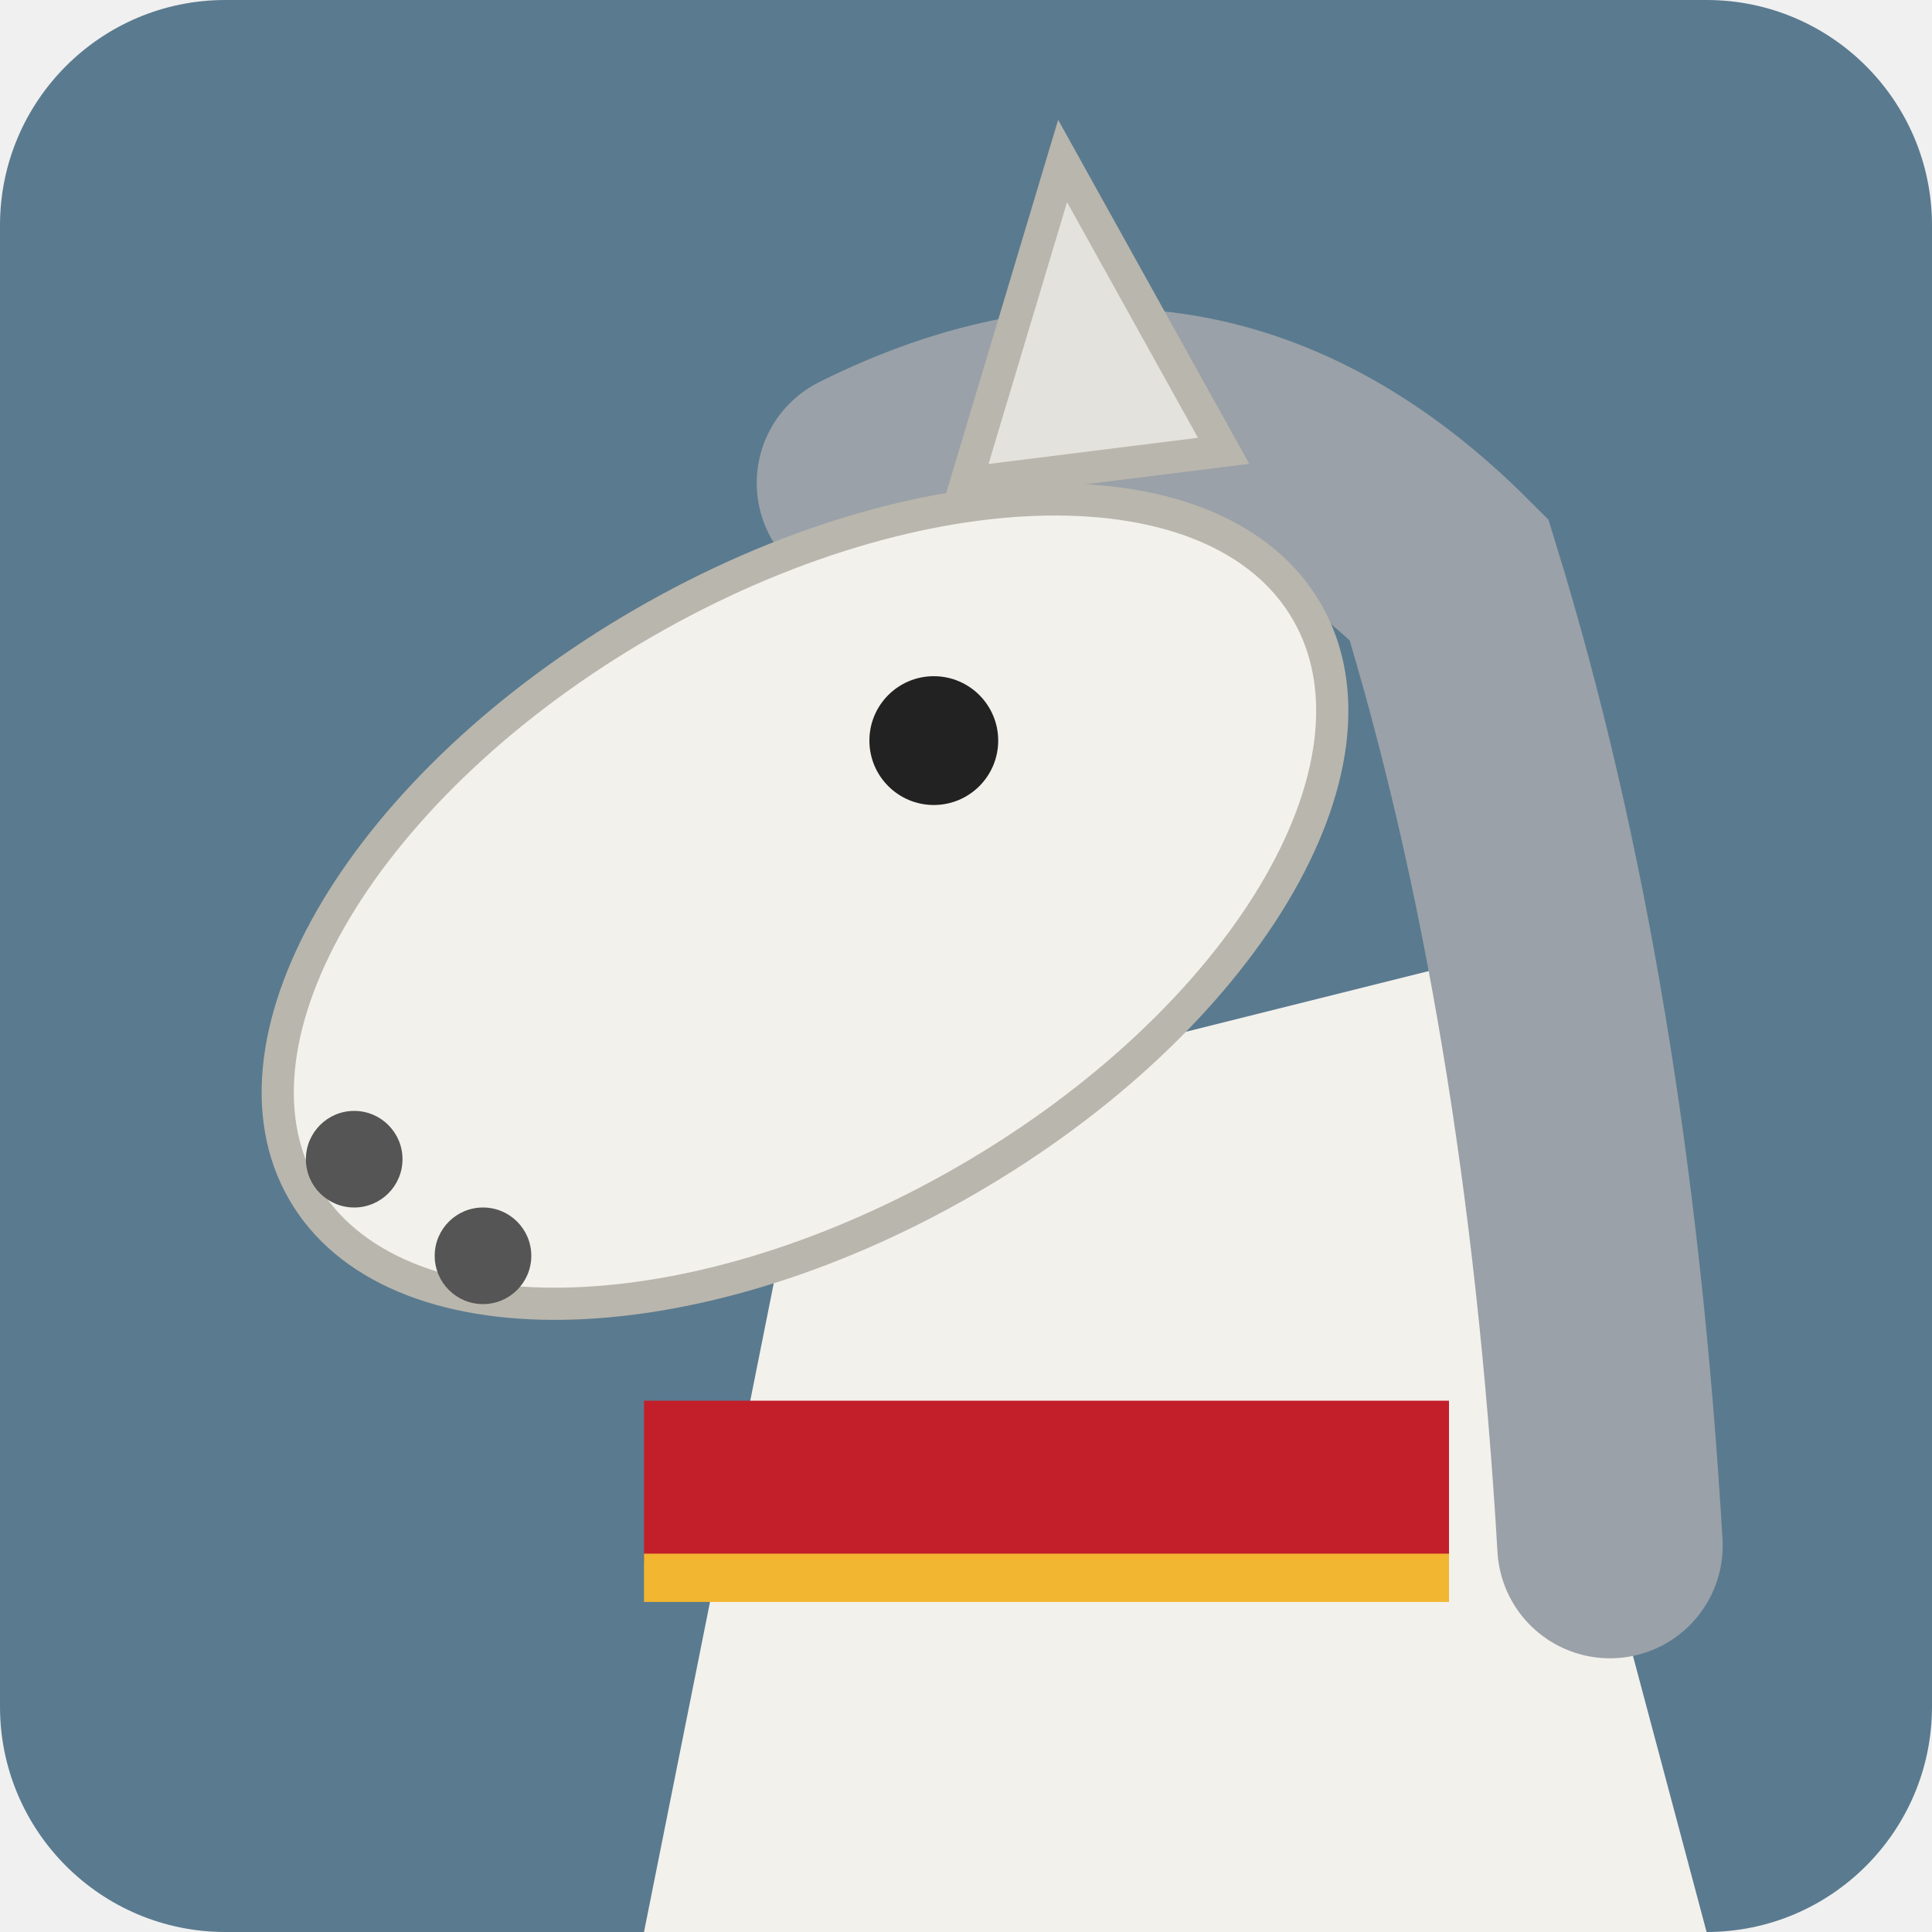
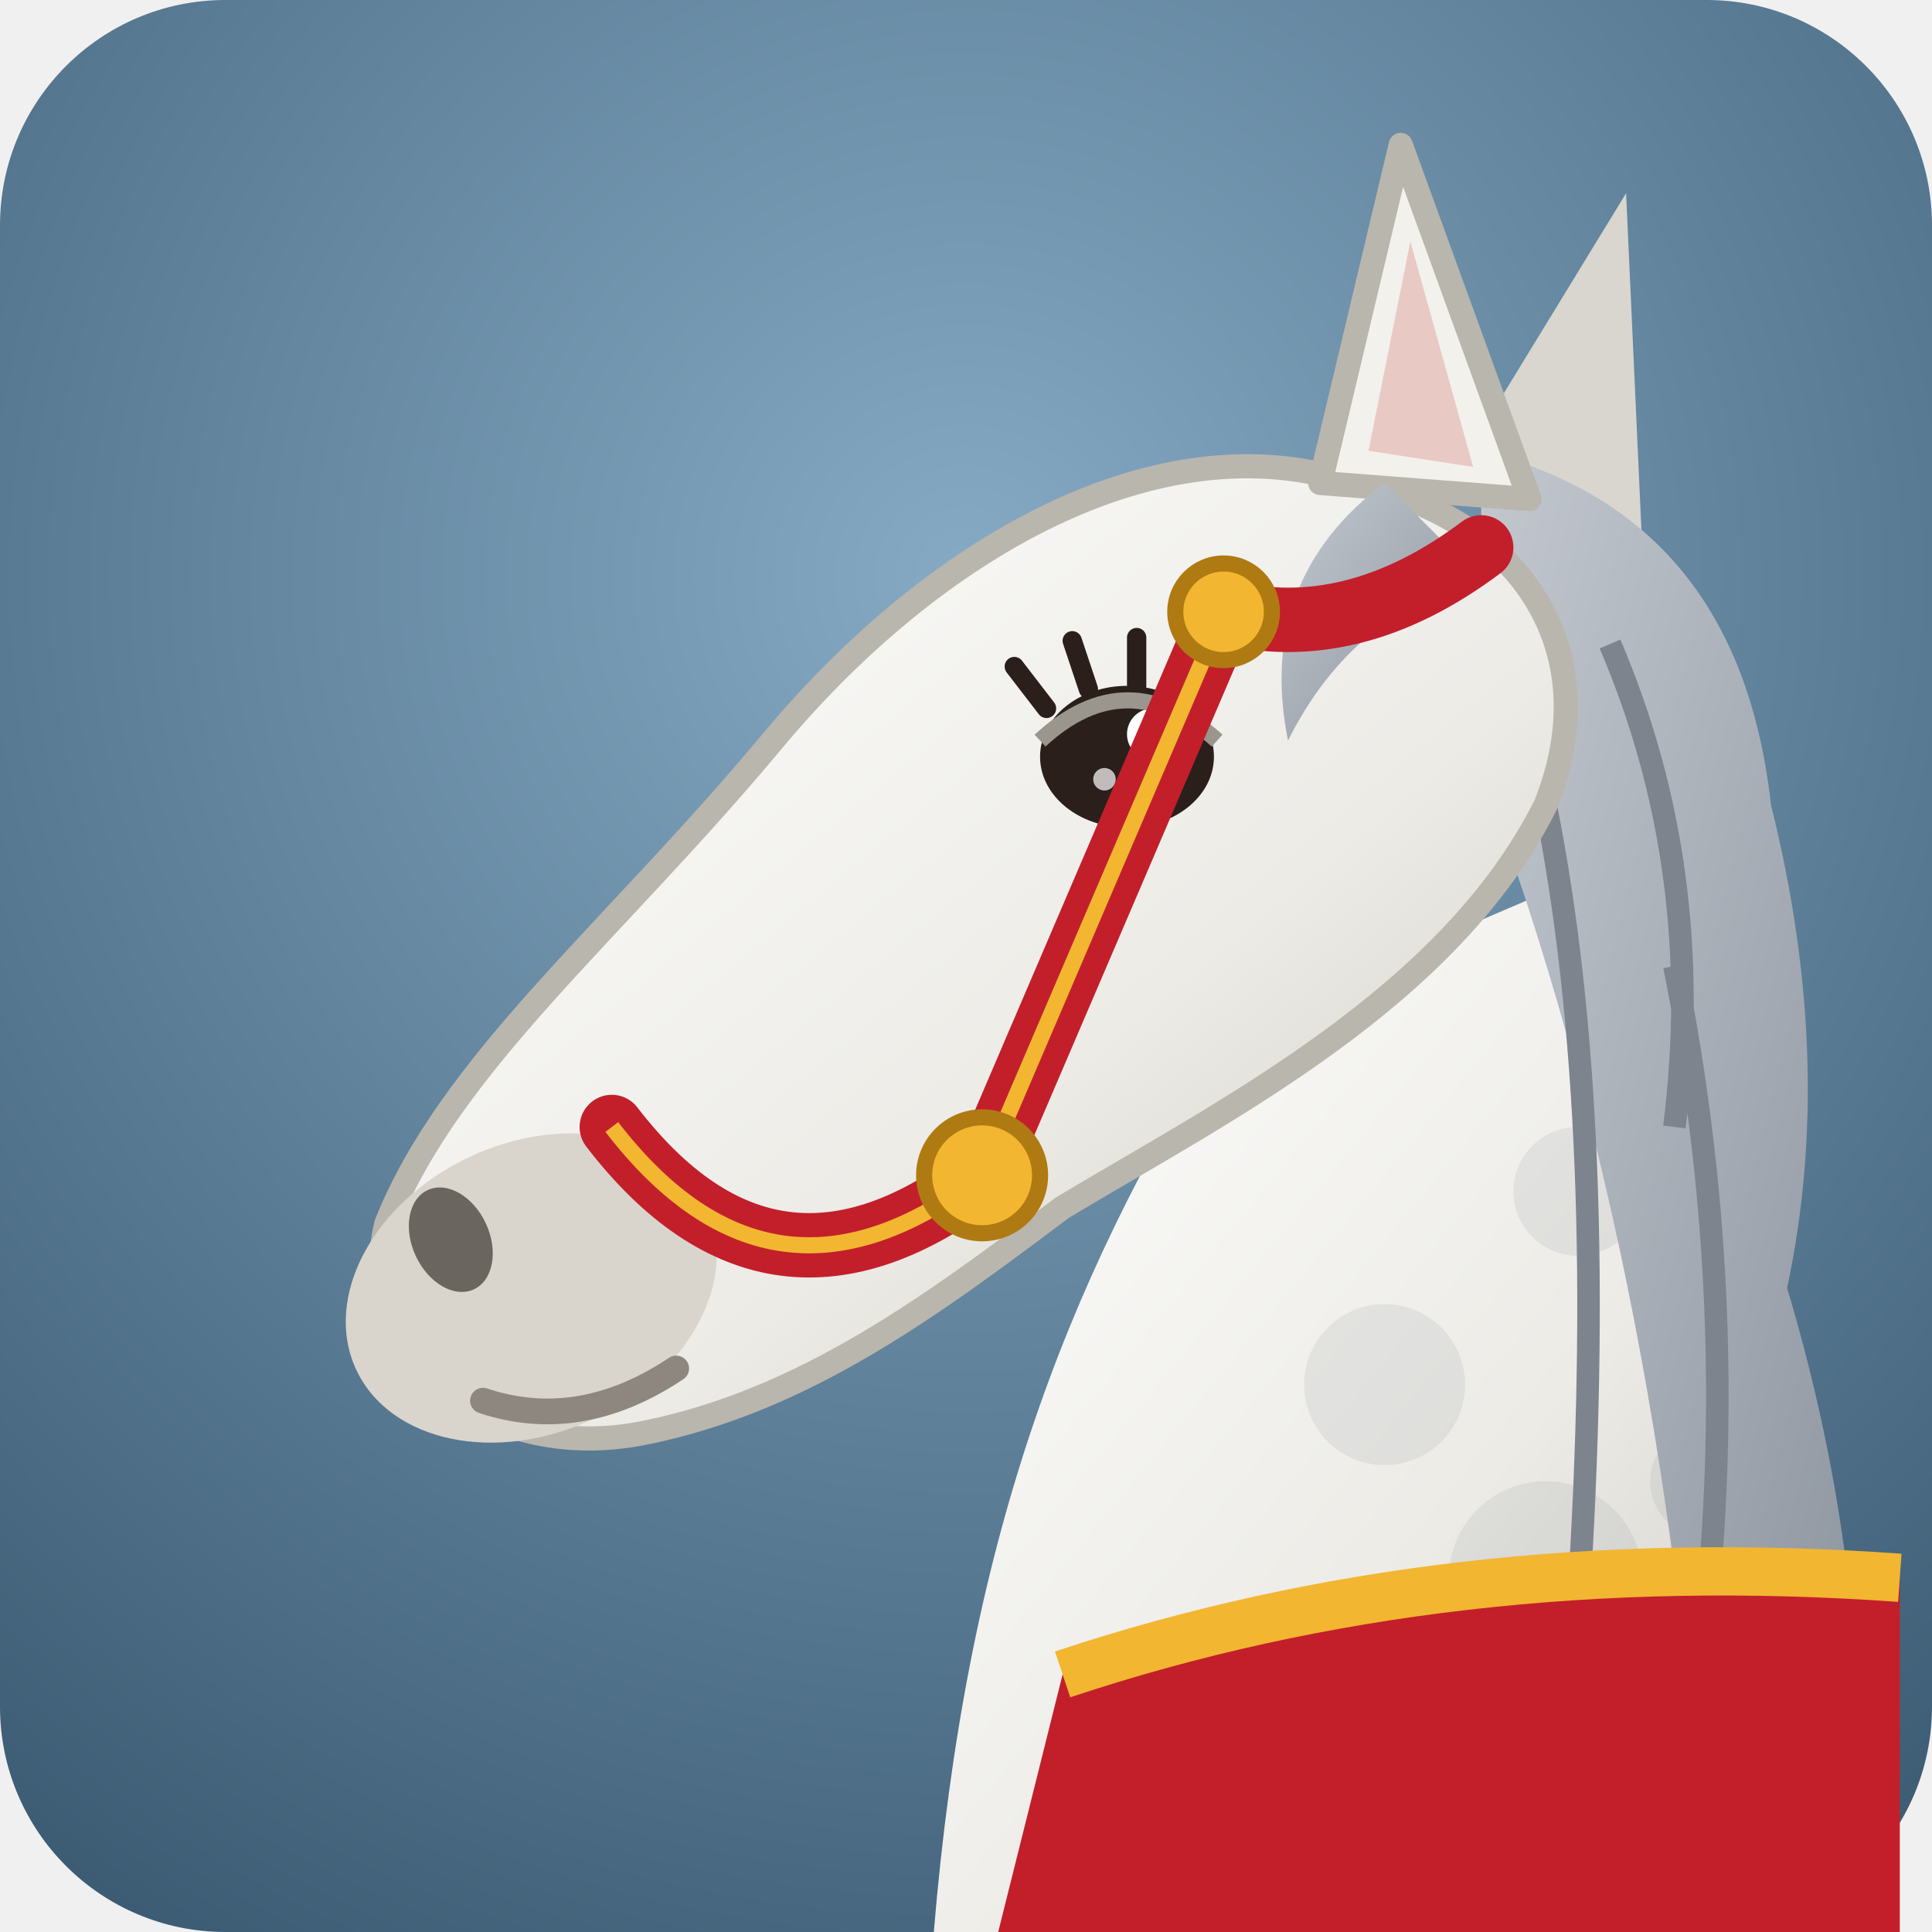
<svg xmlns="http://www.w3.org/2000/svg" viewBox="0 0 120 120">
-   <rect width="120" height="120" rx="14" fill="#5a7a8f" />
-   <path d="M40 120 L50 70 L90 60 L106 120Z" fill="#f3f1ec" />
-   <path d="M54 30 q20 -10 36 6 q8 26 10 60" stroke="#9aa1a8" stroke-width="14" fill="none" stroke-linecap="round" />
-   <ellipse cx="50" cy="56" rx="36" ry="20" fill="#f3f1ec" stroke="#b9b6ad" stroke-width="2" transform="rotate(-30 50 56)" />
-   <path d="M60 30 l6 -20 l10 18z" fill="#e4e2dc" stroke="#b9b6ad" stroke-width="2" />
-   <circle cx="58" cy="46" r="4" fill="#222" />
-   <circle cx="22" cy="72" r="3" fill="#555" />
-   <circle cx="30" cy="78" r="3" fill="#555" />
-   <path d="M40 92 h50" stroke="#c21f2b" stroke-width="10" />
-   <path d="M40 98 h50" stroke="#f2b631" stroke-width="3" />
+   <defs>
+     <radialGradient id="bg" cx=".5" cy=".3" r=".9">
+       <stop offset="0" stop-color="#86aac4" />
+       <stop offset="1" stop-color="#34536b" />
+     </radialGradient>
+     <linearGradient id="coat" x1="0" y1="0" x2="1" y2="1">
+       <stop offset="0" stop-color="#ffffff" />
+       <stop offset=".6" stop-color="#ecebe6" />
+       <stop offset="1" stop-color="#c9c7c0" />
+     </linearGradient>
+     <linearGradient id="mane" x1="0" y1="0" x2="1" y2="1">
+       <stop offset="0" stop-color="#c3c8cf" />
+       <stop offset="1" stop-color="#8a929c" />
+     </linearGradient>
+   </defs>
+   <rect width="120" height="120" rx="14" fill="url(#bg)" />
+   <path d="M58 120 C60 96 66 80 76 64 L104 52 C110 76 112 100 114 120Z" fill="url(#coat)" />
+   <g fill="#9aa0a8" opacity=".18">
+     <circle cx="86" cy="86" r="5" />
+     <circle cx="98" cy="74" r="4" />
+     <circle cx="96" cy="98" r="6" />
+     <circle cx="78" cy="104" r="4" />
+     <circle cx="106" cy="92" r="3.5" />
+   </g>
+   <path d="M90 30 L101 12 L102 34Z" fill="#d8d6cf" />
+   <path d="M92 28 q16 4 18 22 q4 16 1 30 q6 20 4 40 h-9 q-2 -40 -14 -72z" fill="url(#mane)" />
+   <path d="M100 40 q6 14 4 30 M104 60 q4 20 2 40 M96 50 q4 20 2 50" stroke="#7d848d" stroke-width="1.4" fill="none" />
+   <path d="M84 30 C72 26 58 34 48 46 C38 58 28 66 24 76 C22 84 30 91 40 89 C50 87 58 81 66 75 C76 69 90 62 96 50 C100 40 94 32 84 30Z" fill="url(#coat)" stroke="#b9b6ad" stroke-width="1.5" />
+   <ellipse cx="33" cy="80" rx="12" ry="9" fill="#d9d5cd" transform="rotate(-25 33 80)" />
+   <ellipse cx="28" cy="77" rx="2.4" ry="3.4" fill="#6b6560" transform="rotate(-25 28 77)" />
+   <path d="M30 87 q6 2 12 -2" stroke="#8d877f" stroke-width="1.6" fill="none" stroke-linecap="round" />
+   <path d="M82 30 L87 9 L95 31Z" fill="#f3f1ec" stroke="#b9b6ad" stroke-width="1.5" stroke-linejoin="round" />
+   <path d="M85 28 L87.6 15 L91.5 29Z" fill="#e8c9c3" />
+   <path d="M86 30 q-8 6 -6 16 q4 -8 12 -10z" fill="url(#mane)" />
+   <ellipse cx="70" cy="47" rx="5.4" ry="4.4" fill="#2a1f1a" />
+   <circle cx="71.6" cy="45.6" r="1.6" fill="#fff" />
+   <circle cx="68.6" cy="48.4" r=".7" fill="#fff" opacity=".7" />
+   <path d="M65 44 l-2 -2.6 M67.6 42.8 l-1 -3 M70.6 42.6 l0 -3" stroke="#2a1f1a" stroke-width="1.2" stroke-linecap="round" />
+   <path d="M64.6 46 q5.4 -5 11 0" stroke="#9a968e" stroke-width="1" fill="none" />
+   <path d="M38 70 q10 13 23 3 M61 73 L76 38 M76 38 q8 2 16 -4" stroke="#c21f2b" stroke-width="4" fill="none" stroke-linecap="round" stroke-linejoin="round" />
+   <path d="M38 70 q10 13 23 3 M61 73 L76 38" stroke="#f2b631" stroke-width="1" fill="none" />
+   <circle cx="61" cy="73" r="3.6" fill="#f2b631" stroke="#b07a12" stroke-width="1" />
+   <circle cx="76" cy="38" r="3" fill="#f2b631" stroke="#b07a12" stroke-width="1" />
+   <path d="M62 120 L66 104 Q90 96 118 98 V120Z" fill="#c21f2b" />
+   <path d="M66 104 Q90 96 118 98" stroke="#f2b631" stroke-width="3" fill="none" />
</svg>
